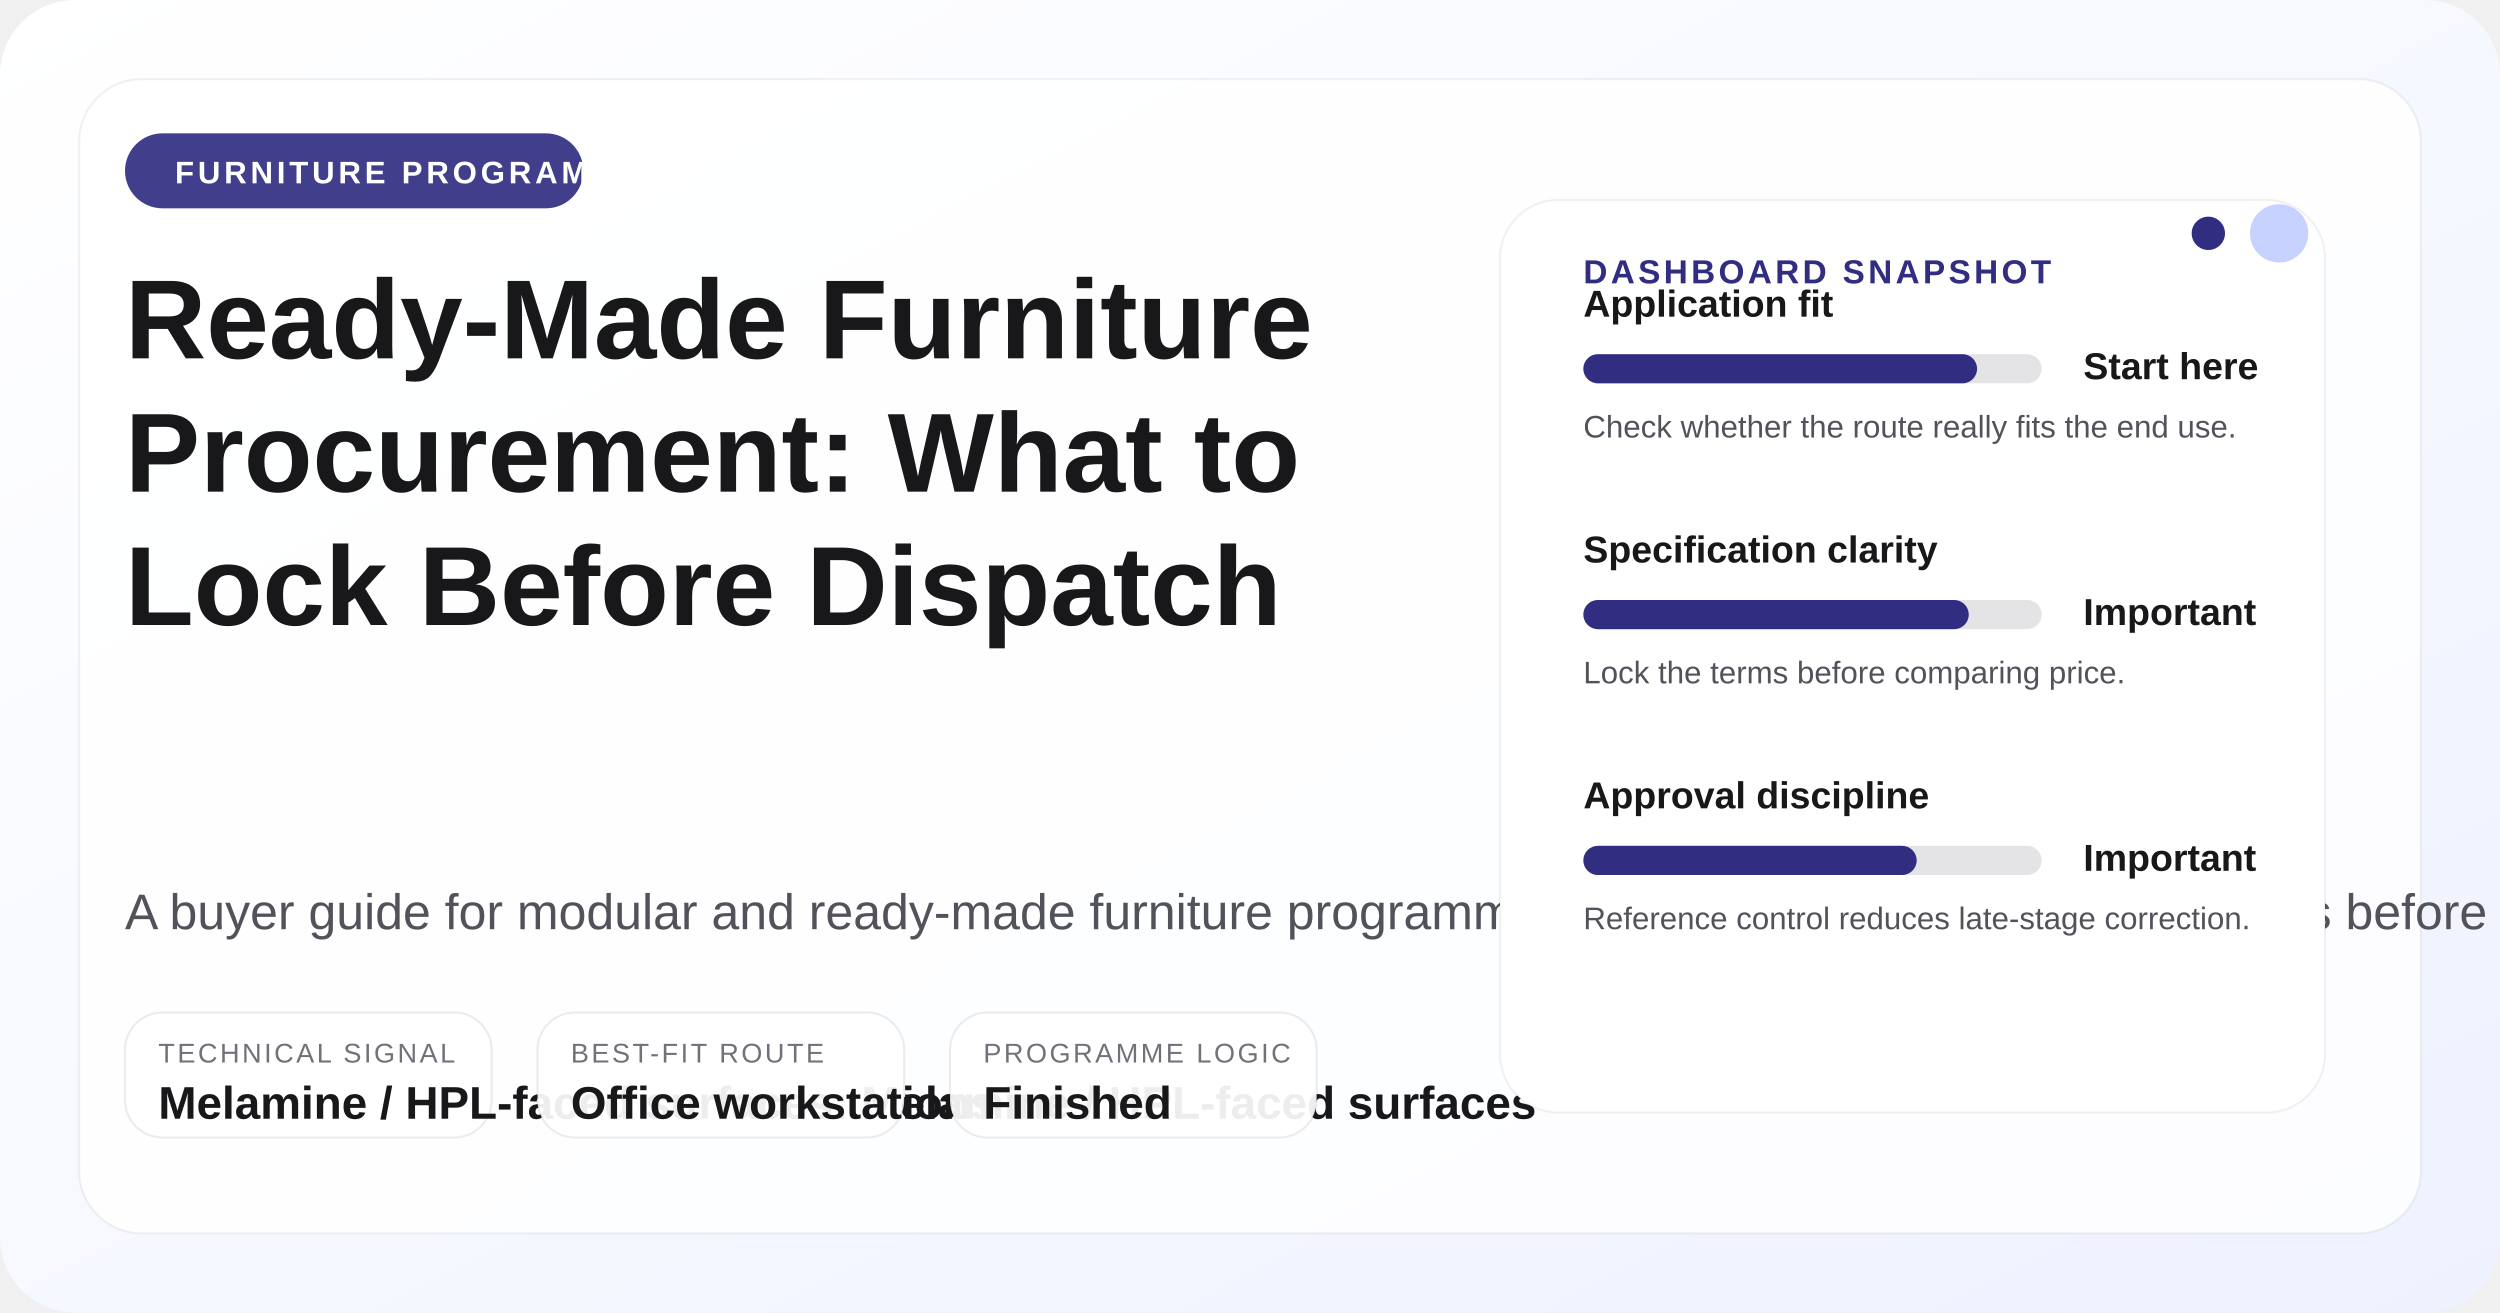
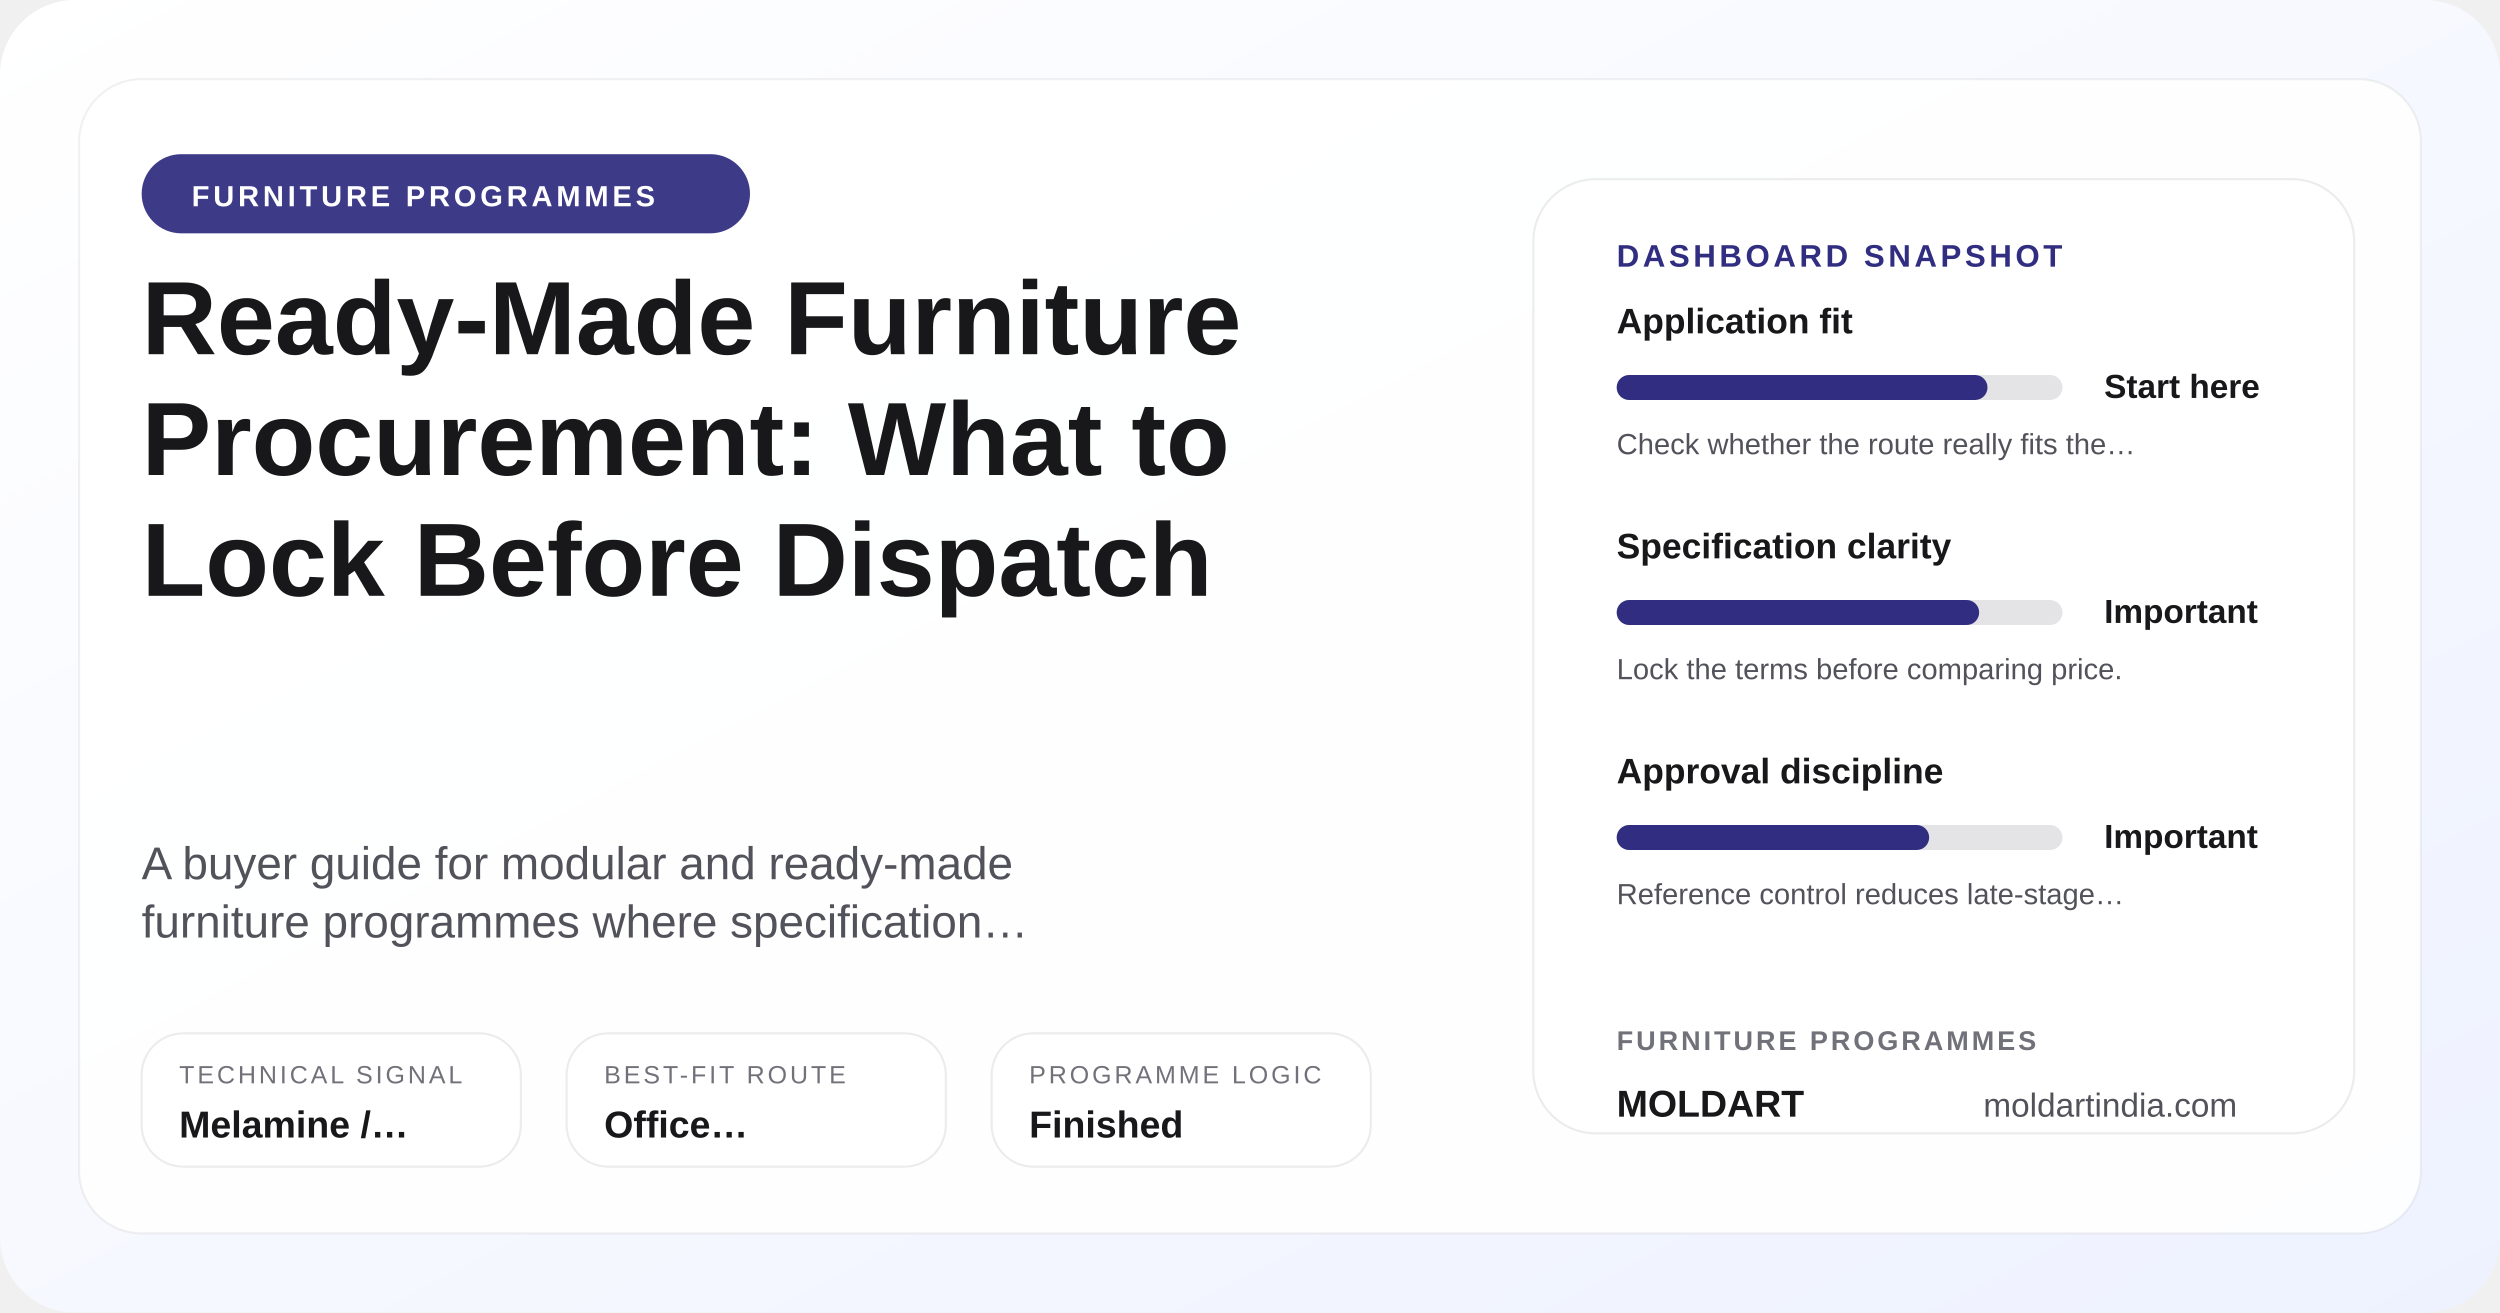
<svg xmlns="http://www.w3.org/2000/svg" width="1200" height="630" viewBox="0 0 1200 630" role="img" aria-label="Ready-Made Furniture Procurement: What to Lock Before Dispatch">
  <defs>
    <linearGradient id="posterGrad-ready-made-furniture-procurement-guide" x1="0%" y1="0%" x2="100%" y2="100%">
      <stop offset="0%" stop-color="#ffffff" />
      <stop offset="100%" stop-color="#eef2ff" />
    </linearGradient>
  </defs>
  <rect width="1200" height="630" rx="36" fill="url(#posterGrad-ready-made-furniture-procurement-guide)" />
-   <rect x="38" y="38" width="1124" height="554" rx="30" fill="rgba(255,255,255,0.84)" stroke="rgba(24,24,27,0.06)" />
-   <rect x="60" y="64" width="220" height="36" rx="18" fill="#312e81" opacity="0.92" />
-   <text x="84" y="88" font-family="Arial, sans-serif" font-size="15" font-weight="700" fill="#ffffff" letter-spacing="1.8">FURNITURE PROGRAMMES</text>
-   <text x="60" y="172" font-family="Arial, sans-serif" font-size="54" font-weight="700" fill="#18181b">Ready-Made Furniture</text>
-   <text x="60" y="236" font-family="Arial, sans-serif" font-size="54" font-weight="700" fill="#18181b">Procurement: What to</text>
-   <text x="60" y="300" font-family="Arial, sans-serif" font-size="54" font-weight="700" fill="#18181b">Lock Before Dispatch</text>
-   <text x="60" y="446" font-family="Arial, sans-serif" font-size="24" fill="#52525b">A buyer guide for modular and ready-made furniture programmes where specification clarity matters before packing, not after arrival.</text>
-   <rect x="60" y="486" width="176" height="60" rx="18" fill="rgba(255,255,255,0.92)" stroke="rgba(24,24,27,0.08)" />
-   <text x="76" y="510" font-family="Arial, sans-serif" font-size="13" fill="#71717a" letter-spacing="1.2">TECHNICAL SIGNAL</text>
-   <text x="76" y="537" font-family="Arial, sans-serif" font-size="22" font-weight="700" fill="#18181b">Melamine / HPL-faced surfaces: Melamine / HPL-faced surfaces</text>
-   <rect x="258" y="486" width="176" height="60" rx="18" fill="rgba(255,255,255,0.92)" stroke="rgba(24,24,27,0.08)" />
-   <text x="274" y="510" font-family="Arial, sans-serif" font-size="13" fill="#71717a" letter-spacing="1.2">BEST-FIT ROUTE</text>
-   <text x="274" y="537" font-family="Arial, sans-serif" font-size="22" font-weight="700" fill="#18181b">Office workstations</text>
-   <rect x="456" y="486" width="176" height="60" rx="18" fill="rgba(255,255,255,0.92)" stroke="rgba(24,24,27,0.08)" />
-   <text x="472" y="510" font-family="Arial, sans-serif" font-size="13" fill="#71717a" letter-spacing="1.2">PROGRAMME LOGIC</text>
-   <text x="472" y="537" font-family="Arial, sans-serif" font-size="22" font-weight="700" fill="#18181b">Finished</text>
-   <rect x="720" y="96" width="396" height="438" rx="28" fill="#ffffff" stroke="rgba(24,24,27,0.06)" />
-   <text x="760" y="136" font-family="Arial, sans-serif" font-size="16" font-weight="700" fill="#312e81" letter-spacing="1.6">DASHBOARD SNAPSHOT</text>
-   <text x="760" y="152" font-family="Arial, sans-serif" font-size="18" font-weight="700" fill="#18181b">Application fit</text>
-   <rect x="760" y="170" width="220" height="14" rx="7" fill="#e4e4e7" />
-   <rect x="760" y="170" width="189" height="14" rx="7" fill="#312e81" />
-   <text x="1000" y="182" font-family="Arial, sans-serif" font-size="18" font-weight="700" fill="#18181b">Start here</text>
-   <text x="760" y="210" font-family="Arial, sans-serif" font-size="15" fill="#52525b">Check whether the route really fits the end use.</text>
-   <text x="760" y="270" font-family="Arial, sans-serif" font-size="18" font-weight="700" fill="#18181b">Specification clarity</text>
-   <rect x="760" y="288" width="220" height="14" rx="7" fill="#e4e4e7" />
-   <rect x="760" y="288" width="185" height="14" rx="7" fill="#312e81" />
-   <text x="1000" y="300" font-family="Arial, sans-serif" font-size="18" font-weight="700" fill="#18181b">Important</text>
-   <text x="760" y="328" font-family="Arial, sans-serif" font-size="15" fill="#52525b">Lock the terms before comparing price.</text>
-   <text x="760" y="388" font-family="Arial, sans-serif" font-size="18" font-weight="700" fill="#18181b">Approval discipline</text>
-   <rect x="760" y="406" width="220" height="14" rx="7" fill="#e4e4e7" />
-   <rect x="760" y="406" width="160" height="14" rx="7" fill="#312e81" />
-   <text x="1000" y="418" font-family="Arial, sans-serif" font-size="18" font-weight="700" fill="#18181b">Important</text>
-   <text x="760" y="446" font-family="Arial, sans-serif" font-size="15" fill="#52525b">Reference control reduces late-stage correction.</text>
-   <circle cx="1094" cy="112" r="14" fill="#c7d2fe" />
-   <circle cx="1060" cy="112" r="8" fill="#312e81" />
+   <rect x="38" y="38" width="1124" height="554" rx="30" fill="rgba(255,255,255,0.9)" stroke="rgba(24,24,27,0.06)" />
+   <circle cx="1072" cy="110" r="18" fill="#c7d2fe" />
+   <circle cx="1036" cy="110" r="8" fill="#312e81" />
+   <rect x="68" y="74" width="292" height="38" rx="19" fill="#312e81" opacity="0.94" />
+   <text x="92" y="99" font-family="Arial, sans-serif" font-size="14" font-weight="700" fill="#ffffff" letter-spacing="1.8">FURNITURE PROGRAMMES</text>
+   <text x="68" y="170" font-family="Arial, sans-serif" font-size="50" font-weight="700" fill="#18181b">Ready-Made Furniture</text>
+   <text x="68" y="228" font-family="Arial, sans-serif" font-size="50" font-weight="700" fill="#18181b">Procurement: What to</text>
+   <text x="68" y="286" font-family="Arial, sans-serif" font-size="50" font-weight="700" fill="#18181b">Lock Before Dispatch</text>
+   <text x="68" y="422" font-family="Arial, sans-serif" font-size="22" fill="#52525b">A buyer guide for modular and ready-made</text>
+   <text x="68" y="450" font-family="Arial, sans-serif" font-size="22" fill="#52525b">furniture programmes where specification…</text>
+   <rect x="68" y="496" width="182" height="64" rx="20" fill="rgba(255,255,255,0.94)" stroke="rgba(24,24,27,0.08)" />
+   <text x="86" y="520" font-family="Arial, sans-serif" font-size="12" fill="#71717a" letter-spacing="1.4">TECHNICAL SIGNAL</text>
+   <text x="86" y="546" font-family="Arial, sans-serif" font-size="18" font-weight="700" fill="#18181b">Melamine /…</text>
+   <rect x="272" y="496" width="182" height="64" rx="20" fill="rgba(255,255,255,0.94)" stroke="rgba(24,24,27,0.08)" />
+   <text x="290" y="520" font-family="Arial, sans-serif" font-size="12" fill="#71717a" letter-spacing="1.4">BEST-FIT ROUTE</text>
+   <text x="290" y="546" font-family="Arial, sans-serif" font-size="18" font-weight="700" fill="#18181b">Office…</text>
+   <rect x="476" y="496" width="182" height="64" rx="20" fill="rgba(255,255,255,0.94)" stroke="rgba(24,24,27,0.08)" />
+   <text x="494" y="520" font-family="Arial, sans-serif" font-size="12" fill="#71717a" letter-spacing="1.4">PROGRAMME LOGIC</text>
+   <text x="494" y="546" font-family="Arial, sans-serif" font-size="18" font-weight="700" fill="#18181b">Finished</text>
+   <rect x="736" y="86" width="394" height="458" rx="30" fill="#ffffff" stroke="rgba(24,24,27,0.08)" />
+   <text x="776" y="128" font-family="Arial, sans-serif" font-size="15" font-weight="700" fill="#312e81" letter-spacing="1.7">DASHBOARD SNAPSHOT</text>
+   <text x="776" y="160" font-family="Arial, sans-serif" font-size="17" font-weight="700" fill="#18181b">Application fit</text>
+   <rect x="776" y="180" width="214" height="12" rx="6" fill="#e4e4e7" />
+   <rect x="776" y="180" width="178" height="12" rx="6" fill="#312e81" />
+   <text x="1010" y="191" font-family="Arial, sans-serif" font-size="16" font-weight="700" fill="#18181b">Start here</text>
+   <text x="776" y="218" font-family="Arial, sans-serif" font-size="14" fill="#52525b">Check whether the route really fits the…</text>
+   <text x="776" y="268" font-family="Arial, sans-serif" font-size="17" font-weight="700" fill="#18181b">Specification clarity</text>
+   <rect x="776" y="288" width="214" height="12" rx="6" fill="#e4e4e7" />
+   <rect x="776" y="288" width="174" height="12" rx="6" fill="#312e81" />
+   <text x="1010" y="299" font-family="Arial, sans-serif" font-size="16" font-weight="700" fill="#18181b">Important</text>
+   <text x="776" y="326" font-family="Arial, sans-serif" font-size="14" fill="#52525b">Lock the terms before comparing price.</text>
+   <text x="776" y="376" font-family="Arial, sans-serif" font-size="17" font-weight="700" fill="#18181b">Approval discipline</text>
+   <rect x="776" y="396" width="214" height="12" rx="6" fill="#e4e4e7" />
+   <rect x="776" y="396" width="150" height="12" rx="6" fill="#312e81" />
+   <text x="1010" y="407" font-family="Arial, sans-serif" font-size="16" font-weight="700" fill="#18181b">Important</text>
+   <text x="776" y="434" font-family="Arial, sans-serif" font-size="14" fill="#52525b">Reference control reduces late-stage…</text>
+   <text x="776" y="504" font-family="Arial, sans-serif" font-size="13" font-weight="700" fill="#71717a" letter-spacing="1.4">FURNITURE PROGRAMMES</text>
+   <text x="776" y="536" font-family="Arial, sans-serif" font-size="18" font-weight="700" fill="#18181b">MOLDART</text>
+   <text x="952" y="536" font-family="Arial, sans-serif" font-size="16" fill="#52525b">moldartindia.com</text>
</svg>
